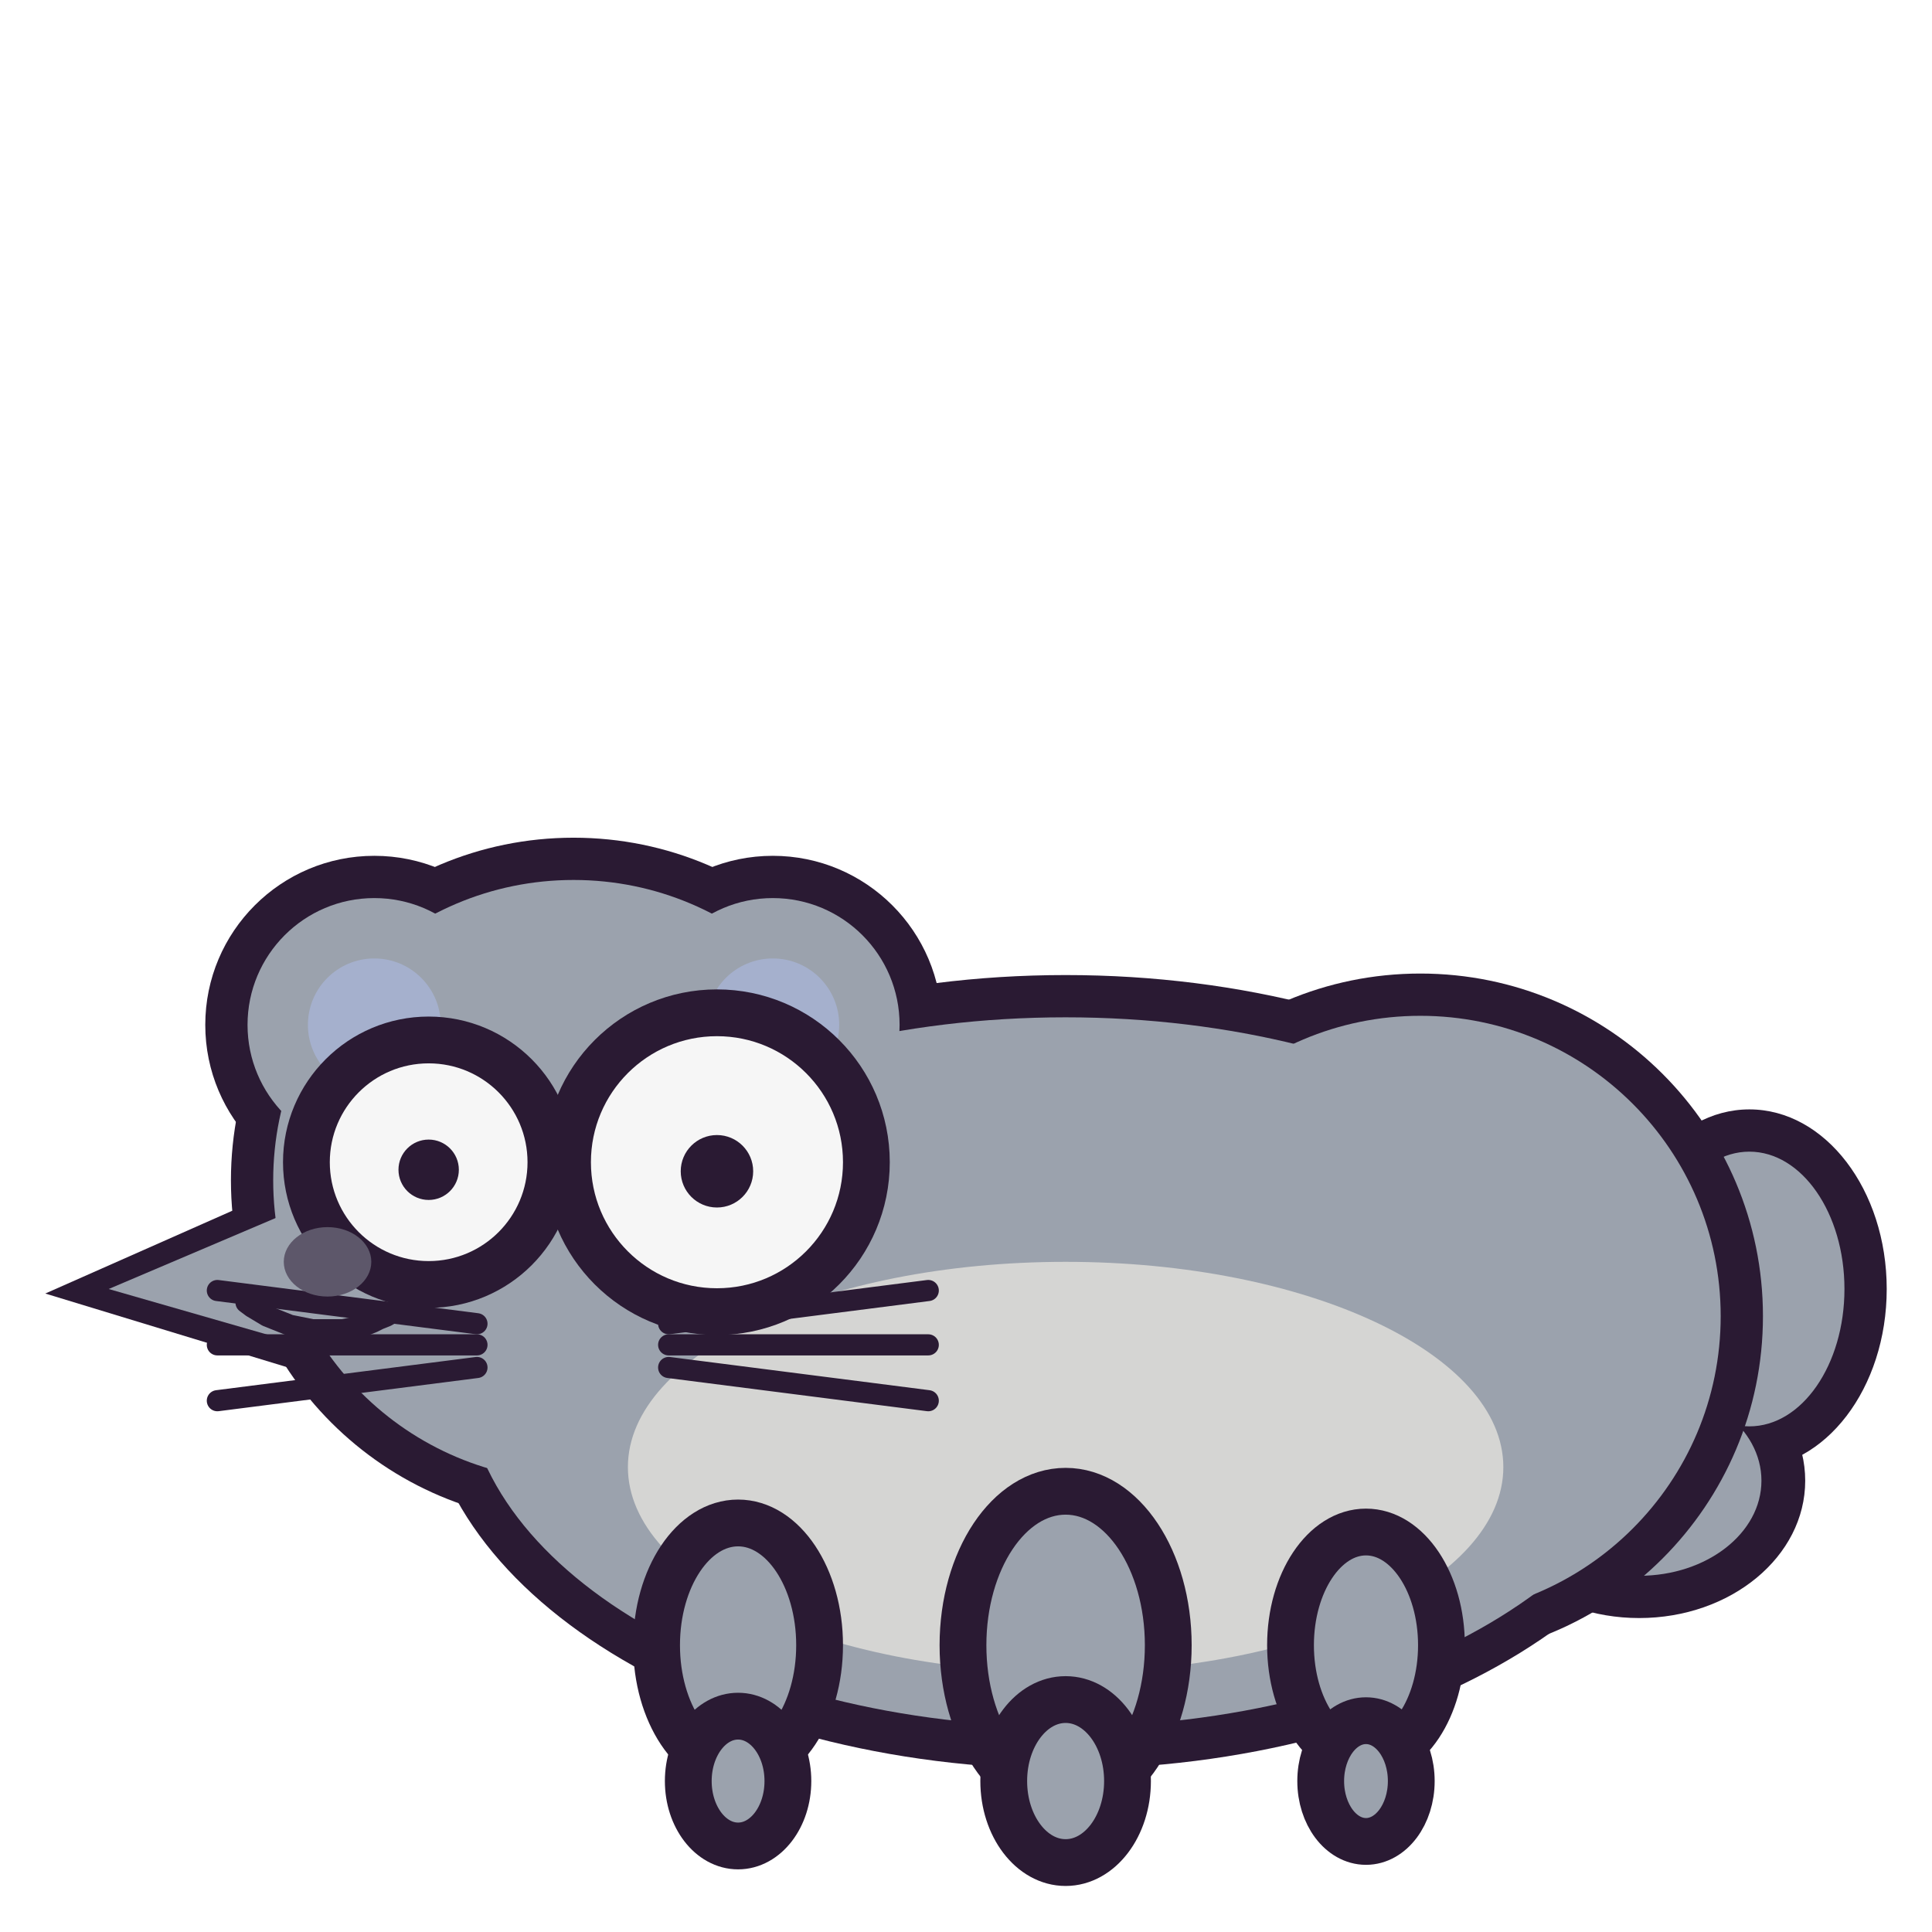
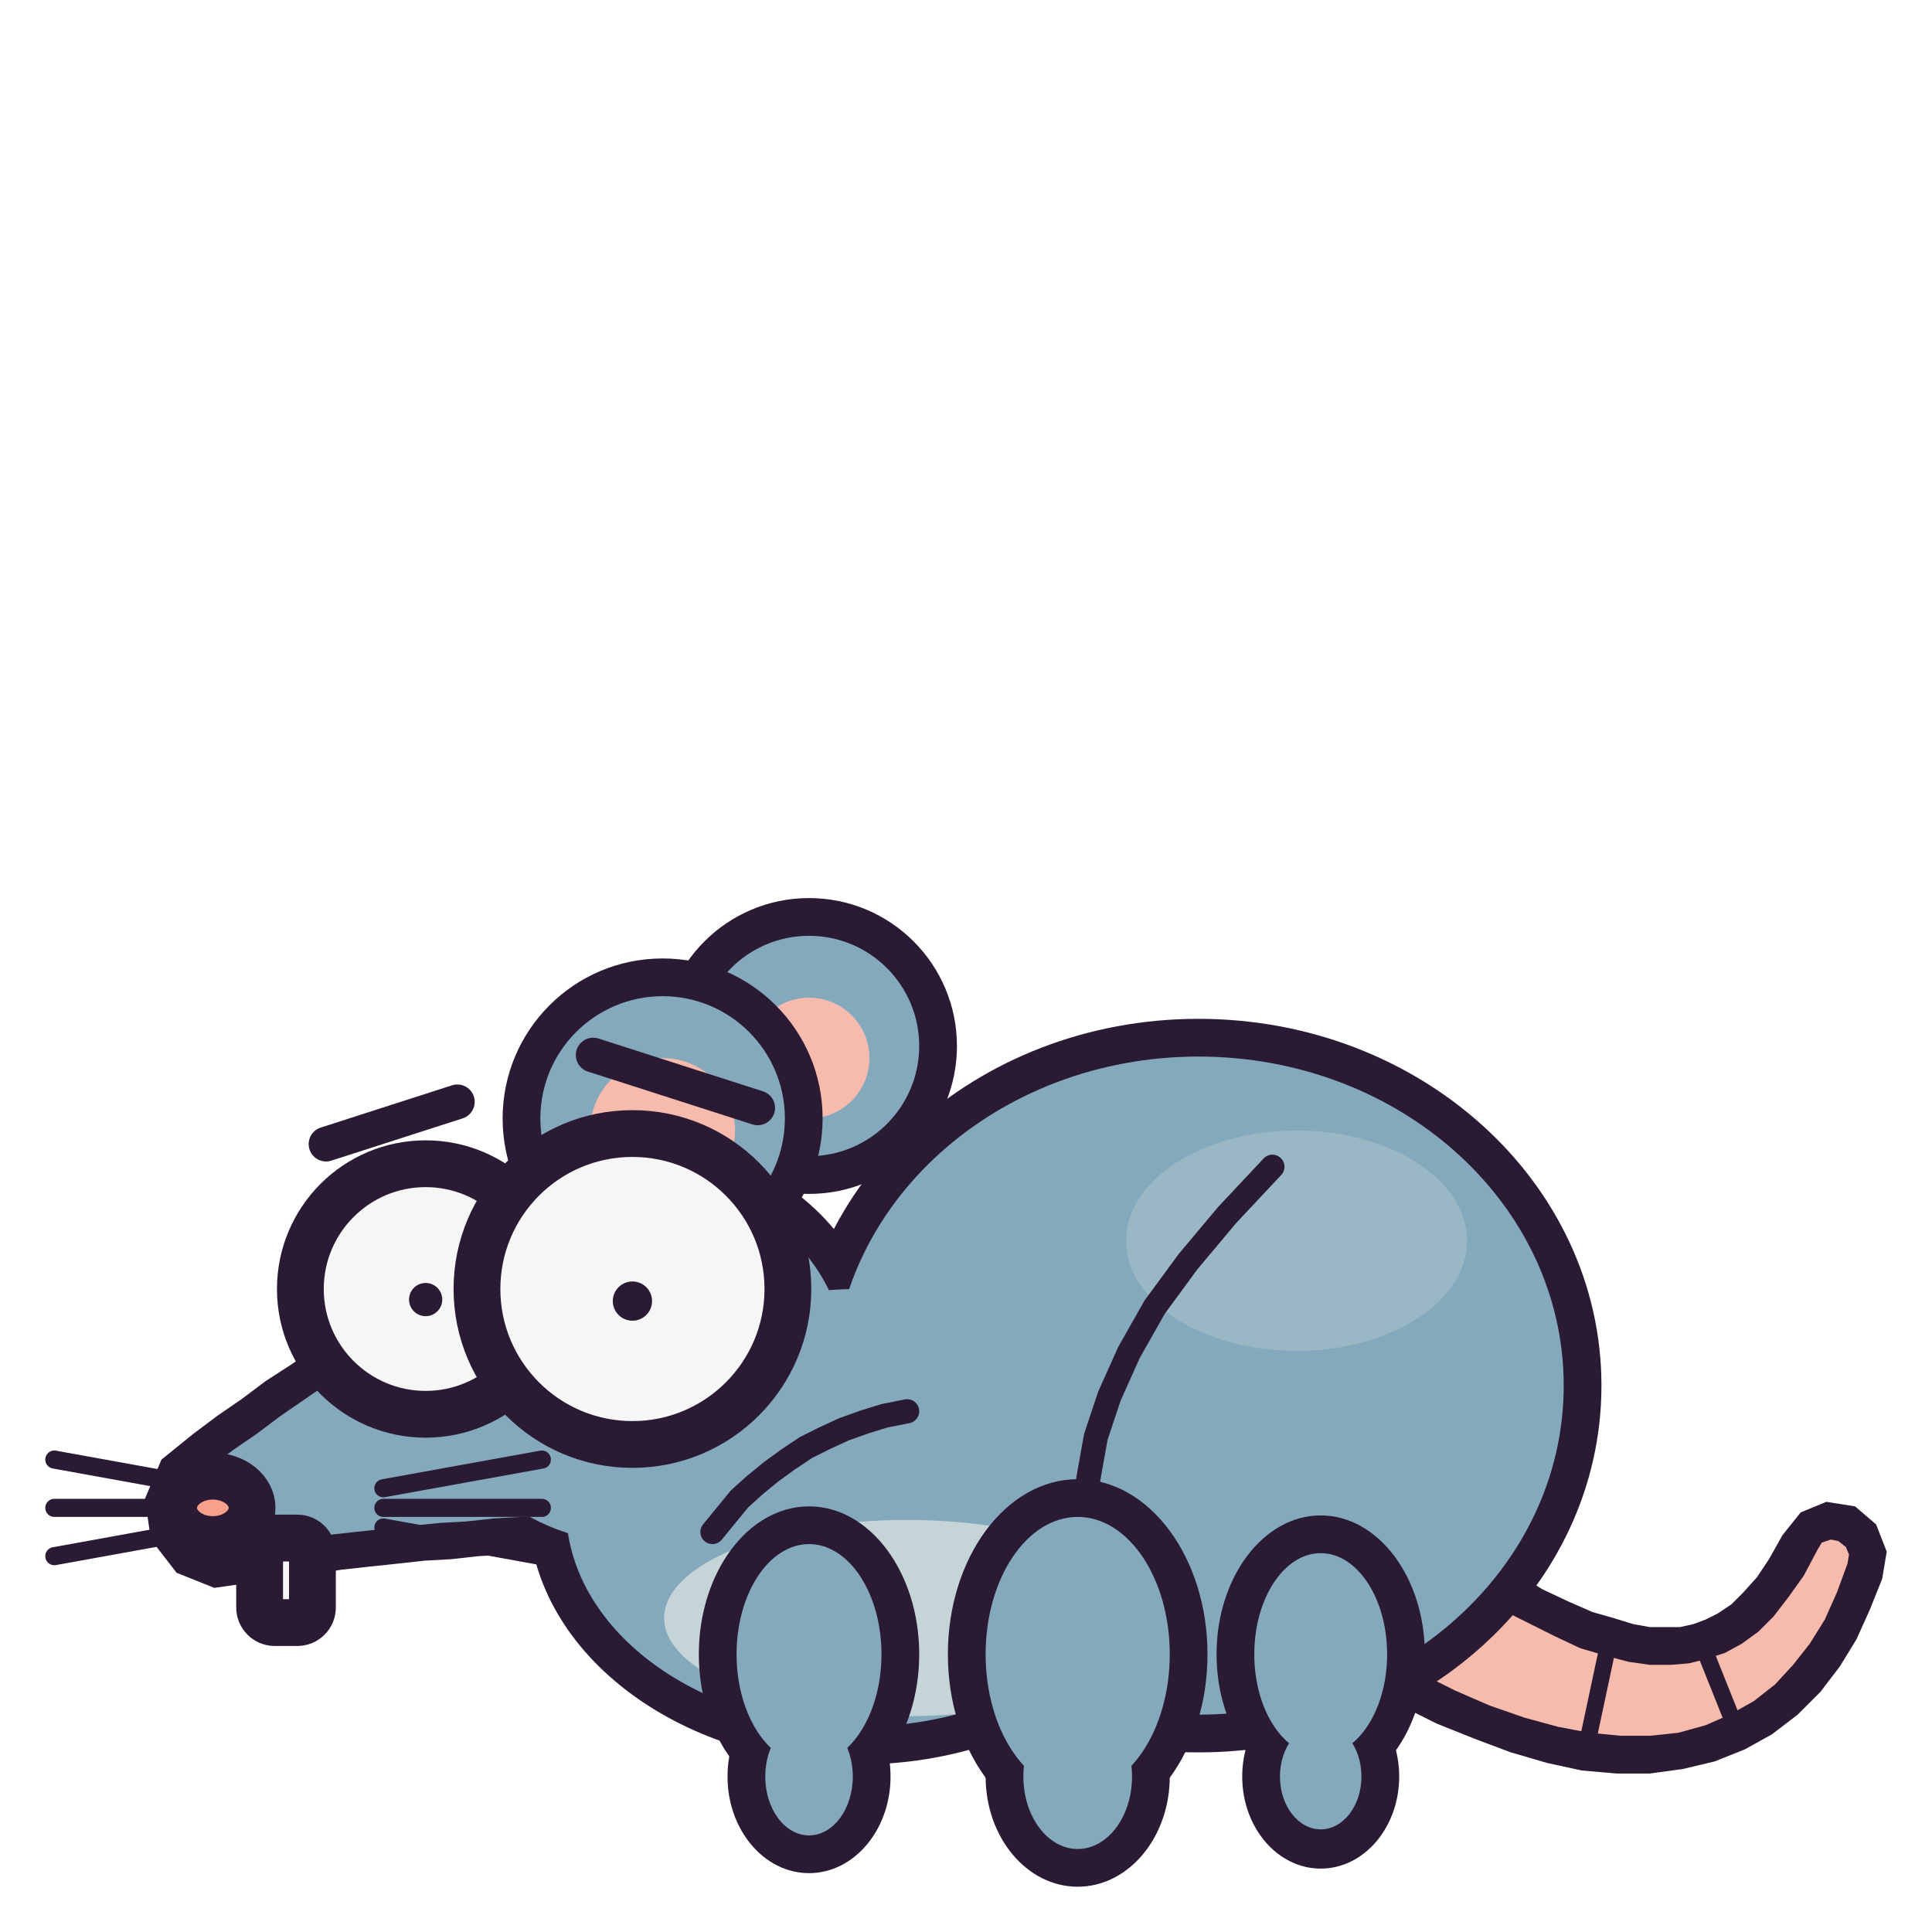
<svg xmlns="http://www.w3.org/2000/svg" viewBox="0 0 128 128" width="128" height="128">
  <g stroke-width="3.1" stroke-linejoin="round" stroke-linecap="round">
-     <ellipse cx="108.6" cy="98.1" rx="11.0" ry="9.1" fill="#2A1A33" stroke="none" />
-     <ellipse cx="115.9" cy="85.4" rx="9.1" ry="11.9" fill="#2A1A33" stroke="none" />
-     <ellipse cx="108.6" cy="98.1" rx="8.1" ry="6.3" fill="#9BA2AD" stroke="none" />
-     <ellipse cx="115.9" cy="85.4" rx="6.3" ry="9.1" fill="#9BA2AD" stroke="none" />
-     <ellipse cx="70.6" cy="90.9" rx="42.6" ry="26.3" fill="#2A1A33" stroke="none" />
-     <ellipse cx="94.1" cy="87.2" rx="22.7" ry="22.7" fill="#2A1A33" stroke="none" />
-     <ellipse cx="38.0" cy="78.2" rx="22.7" ry="22.7" fill="#2A1A33" stroke="none" />
-     <polygon points="35.3,71.4 3.0,85.7 35.5,95.6" fill="#2A1A33" stroke="none" />
-     <ellipse cx="24.8" cy="67.9" rx="11.2" ry="11.2" fill="#2A1A33" stroke="none" />
-     <ellipse cx="51.2" cy="67.9" rx="11.2" ry="11.2" fill="#2A1A33" stroke="none" />
-     <ellipse cx="70.6" cy="90.9" rx="39.8" ry="23.5" fill="#9BA2AD" stroke="none" />
-     <ellipse cx="94.1" cy="87.2" rx="19.9" ry="19.9" fill="#9BA2AD" stroke="none" />
-     <ellipse cx="38.0" cy="78.2" rx="19.9" ry="19.9" fill="#9BA2AD" stroke="none" />
-     <polygon points="32.6,74.6 7.2,85.4 32.6,92.7" fill="#9BA2AD" stroke="none" />
-     <ellipse cx="24.8" cy="67.9" rx="8.4" ry="8.4" fill="#9BA2AD" stroke="none" />
-     <ellipse cx="51.2" cy="67.9" rx="8.4" ry="8.4" fill="#9BA2AD" stroke="none" />
-     <ellipse cx="70.6" cy="97.2" rx="29.0" ry="13.6" fill="#D5D5D3" stroke="none" />
-     <ellipse cx="24.8" cy="67.9" rx="4.4" ry="4.4" fill="#A5B0CD" stroke="none" />
-     <ellipse cx="51.2" cy="67.9" rx="4.4" ry="4.4" fill="#A5B0CD" stroke="none" />
-     <polyline points="31.6,87.7 14.4,85.5" fill="none" stroke="#2A1A33" stroke-width="1.4" />
-     <polyline points="31.6,89.1 14.4,89.1" fill="none" stroke="#2A1A33" stroke-width="1.4" />
-     <polyline points="31.6,90.6 14.4,92.8" fill="none" stroke="#2A1A33" stroke-width="1.4" />
-     <polyline points="44.3,87.7 61.5,85.5" fill="none" stroke="#2A1A33" stroke-width="1.4" />
-     <polyline points="44.3,89.1 61.5,89.1" fill="none" stroke="#2A1A33" stroke-width="1.4" />
-     <polyline points="44.3,90.6 61.5,92.8" fill="none" stroke="#2A1A33" stroke-width="1.4" />
-     <ellipse cx="28.4" cy="77.0" rx="8.1" ry="8.1" fill="#F6F6F6" stroke="#2A1A33" />
-     <ellipse cx="28.4" cy="77.5" rx="2.0" ry="2.0" fill="#2A1A33" stroke="none" />
-     <ellipse cx="30.9" cy="74.0" rx="1.2" ry="1.2" fill="#F6F6F6" stroke="none" />
-     <ellipse cx="47.5" cy="77.0" rx="9.9" ry="9.9" fill="#F6F6F6" stroke="#2A1A33" />
-     <ellipse cx="47.5" cy="77.6" rx="2.4" ry="2.4" fill="#2A1A33" stroke="none" />
-     <ellipse cx="50.5" cy="73.4" rx="1.5" ry="1.5" fill="#F6F6F6" stroke="none" />
-     <ellipse cx="21.7" cy="83.6" rx="2.9" ry="2.3" fill="#5D576A" stroke="none" />
-     <polyline points="16.3,86.3 16.7,86.6 17.2,86.9 17.7,87.2 18.2,87.4 18.7,87.6 19.2,87.8 19.7,87.9 20.2,88.0 20.7,88.1 21.2,88.1 21.7,88.1 22.2,88.1 22.7,88.1 23.2,88.0 23.7,87.9 24.2,87.8 24.7,87.6 25.1,87.4 25.6,87.2 26.1,86.9 26.6,86.6 27.1,86.3" fill="none" stroke="#2A1A33" stroke-width="1.4" />
-     <ellipse cx="48.9" cy="109.0" rx="5.4" ry="8.1" fill="#9BA2AD" stroke="#2A1A33" />
-     <ellipse cx="48.9" cy="118.0" rx="3.3" ry="4.3" fill="#9BA2AD" stroke="#2A1A33" />
-     <ellipse cx="70.6" cy="109.0" rx="6.8" ry="10.2" fill="#9BA2AD" stroke="#2A1A33" />
-     <ellipse cx="70.6" cy="118.0" rx="4.1" ry="5.4" fill="#9BA2AD" stroke="#2A1A33" />
-     <ellipse cx="90.5" cy="109.0" rx="5.0" ry="7.5" fill="#9BA2AD" stroke="#2A1A33" />
-     <ellipse cx="90.5" cy="118.0" rx="3.0" ry="4.0" fill="#9BA2AD" stroke="#2A1A33" />
+     <polygon points="92.8,113.0 95.2,114.2 97.7,115.2 100.1,116.1 102.5,116.8 104.8,117.3 107.1,117.5 109.3,117.5 111.5,117.2 113.6,116.7 115.6,115.9 117.4,114.9 119.1,113.6 120.6,112.1 121.9,110.4 123.0,108.6 123.9,106.6 124.7,104.6 125.0,102.8 124.3,101.0 122.9,99.8 121.0,99.5 119.3,100.2 118.1,101.7 117.2,103.3 116.4,104.5 115.5,105.5 114.7,106.3 113.8,106.9 113.0,107.3 112.2,107.6 111.3,107.8 110.4,107.8 109.3,107.8 108.2,107.6 106.9,107.2 105.5,106.8 103.9,106.1 102.2,105.3 100.4,104.2 98.3,103.0 95.5,102.3 92.6,103.1 90.6,105.2 89.8,108.1 90.7,110.9" fill="#2A1A33" stroke="none" />
+     <polygon points="94.0,110.8 96.4,112.0 98.7,113.0 101.0,113.8 103.2,114.4 105.3,114.8 107.4,115.0 109.3,115.0 111.2,114.8 113.0,114.3 114.6,113.6 116.2,112.7 117.6,111.6 118.8,110.3 119.9,108.9 120.9,107.3 121.7,105.5 122.4,103.6 122.5,103.0 122.3,102.5 121.8,102.1 121.3,102.0 120.7,102.2 120.4,102.7 119.5,104.4 118.5,105.8 117.5,107.1 116.5,108.1 115.4,108.9 114.3,109.5 113.1,109.9 111.9,110.2 110.7,110.3 109.3,110.3 107.9,110.1 106.4,109.7 104.7,109.2 103.0,108.4 101.2,107.5 99.2,106.5 97.1,105.2 95.5,104.8 93.9,105.2 92.7,106.4 92.3,108.0 92.8,109.6" fill="#F6BBAD" stroke="none" />
+     <polyline points="105.2,115.3 106.5,109.2" fill="none" stroke="#2A1A33" stroke-width="1.1" />
+     <polyline points="114.8,114.0 113.0,109.5" fill="none" stroke="#2A1A33" stroke-width="1.1" />
+     <ellipse cx="53.6" cy="69.3" rx="9.8" ry="9.8" fill="#2A1A33" stroke="none" />
+     <ellipse cx="53.6" cy="69.3" rx="7.3" ry="7.3" fill="#84A9BD" stroke="none" />
+     <ellipse cx="53.6" cy="70.1" rx="4.0" ry="4.0" fill="#F6BBAD" stroke="none" />
+     <ellipse cx="79.4" cy="91.8" rx="26.7" ry="24.3" fill="#2A1A33" stroke="none" />
+     <ellipse cx="56.9" cy="99.9" rx="21.9" ry="17.0" fill="#2A1A33" stroke="none" />
+     <ellipse cx="42.3" cy="90.2" rx="16.2" ry="14.6" fill="#2A1A33" stroke="none" />
+     <polygon points="34.3,80.9 32.6,81.9 30.9,82.9 29.2,83.9 27.6,84.9 25.9,86.0 24.2,87.1 22.6,88.2 20.9,89.3 19.3,90.4 17.6,91.5 16.0,92.7 14.4,93.8 12.8,95.0 10.7,96.7 9.6,99.3 10.0,102.0 11.7,104.2 14.2,105.2 17.0,104.8 18.9,104.5 20.7,104.3 22.6,104.0 24.4,103.8 26.3,103.6 28.1,103.4 29.9,103.3 31.7,103.1 33.5,103.0 35.3,102.9 37.1,102.9 38.9,102.8 40.7,102.8 45.7,99.7 48.5,94.5 48.4,88.7 45.4,83.6 40.2,80.8" fill="#2A1A33" stroke="none" />
+     <ellipse cx="79.4" cy="91.8" rx="24.2" ry="21.8" fill="#84A9BD" stroke="none" />
+     <ellipse cx="56.9" cy="99.9" rx="19.4" ry="14.5" fill="#84A9BD" stroke="none" />
+     <ellipse cx="42.3" cy="90.2" rx="13.7" ry="12.1" fill="#84A9BD" stroke="none" />
+     <polygon points="35.0,83.3 33.4,84.3 31.7,85.3 30.0,86.3 28.3,87.3 26.7,88.4 25.0,89.4 23.4,90.5 21.8,91.6 20.2,92.7 18.6,93.8 17.0,95.0 15.4,96.1 13.8,97.3 12.6,98.2 12.1,99.6 12.3,101.0 13.2,102.2 14.6,102.7 16.0,102.5 17.9,102.2 19.8,101.9 21.7,101.7 23.5,101.5 25.4,101.3 27.2,101.1 29.1,100.9 30.9,100.8 32.7,100.6 34.5,100.5 36.3,100.5 38.1,100.4 40.0,100.4 43.9,98.0 46.1,94.0 46.0,89.4 43.6,85.4 39.6,83.2" fill="#84A9BD" stroke="none" />
+     <ellipse cx="60.1" cy="107.2" rx="16.1" ry="6.5" fill="#C5D4D7" stroke="none" />
+     <ellipse cx="85.9" cy="82.2" rx="11.3" ry="7.3" fill="#99B7C5" stroke="none" />
+     <polyline points="74.6,108.0 73.3,105.6 72.5,103.1 72.1,100.6 72.1,98.0 72.6,95.2 73.5,92.5 74.8,89.6 76.5,86.6 78.7,83.6 81.3,80.5 84.3,77.3" fill="none" stroke="#2A1A33" stroke-width="1.6" />
+     <polyline points="47.2,101.5 48.1,100.4 49.0,99.3 50.0,98.4 51.1,97.5 52.2,96.7 53.4,95.9 54.6,95.3 55.9,94.7 57.3,94.2 58.6,93.8 60.1,93.5" fill="none" stroke="#2A1A33" stroke-width="1.6" />
+     <ellipse cx="43.9" cy="74.1" rx="10.6" ry="10.6" fill="#2A1A33" stroke="none" />
+     <ellipse cx="43.9" cy="74.1" rx="8.1" ry="8.1" fill="#84A9BD" stroke="none" />
+     <ellipse cx="43.9" cy="74.9" rx="4.8" ry="4.8" fill="#F6BBAD" stroke="none" />
+     <rect x="17.2" y="101.9" width="3.5" height="5.6" rx="1.0" fill="#F6F6F6" stroke="#2A1A33" />
+     <polyline points="14.1,98.6 3.6,96.7" fill="none" stroke="#2A1A33" stroke-width="1.2" />
+     <polyline points="14.1,99.9 3.6,99.9" fill="none" stroke="#2A1A33" stroke-width="1.2" />
+     <polyline points="14.1,101.2 3.6,103.1" fill="none" stroke="#2A1A33" stroke-width="1.2" />
+     <polyline points="25.4,98.6 35.9,96.7" fill="none" stroke="#2A1A33" stroke-width="1.2" />
+     <polyline points="25.4,99.9 35.9,99.9" fill="none" stroke="#2A1A33" stroke-width="1.2" />
+     <polyline points="25.4,101.2 35.9,103.1" fill="none" stroke="#2A1A33" stroke-width="1.2" />
+     <ellipse cx="28.2" cy="85.4" rx="8.3" ry="8.3" fill="#F6F6F6" stroke="#2A1A33" />
+     <ellipse cx="28.2" cy="86.1" rx="1.1" ry="1.1" fill="#2A1A33" stroke="none" />
+     <polyline points="30.3,73.0 21.6,75.8" fill="none" stroke="#2A1A33" stroke-width="2.3" />
+     <ellipse cx="41.9" cy="85.4" rx="10.3" ry="10.3" fill="#F6F6F6" stroke="#2A1A33" />
+     <ellipse cx="41.9" cy="86.2" rx="1.3" ry="1.3" fill="#2A1A33" stroke="none" />
+     <polyline points="39.3,69.9 50.2,73.4" fill="none" stroke="#2A1A33" stroke-width="2.3" />
+     <ellipse cx="14.1" cy="99.9" rx="2.6" ry="2.1" fill="#F8A08C" stroke="#2A1A33" />
+     <ellipse cx="53.6" cy="109.6" rx="7.3" ry="9.8" fill="#2A1A33" stroke="none" />
+     <ellipse cx="53.6" cy="117.7" rx="5.4" ry="6.4" fill="#2A1A33" stroke="none" />
+     <ellipse cx="53.6" cy="109.6" rx="4.8" ry="7.3" fill="#84A9BD" stroke="none" />
+     <ellipse cx="53.6" cy="117.7" rx="2.9" ry="3.9" fill="#84A9BD" stroke="none" />
+     <ellipse cx="71.4" cy="109.6" rx="8.6" ry="11.6" fill="#2A1A33" stroke="none" />
+     <ellipse cx="71.4" cy="117.7" rx="6.1" ry="7.3" fill="#2A1A33" stroke="none" />
+     <ellipse cx="71.4" cy="109.6" rx="6.1" ry="9.1" fill="#84A9BD" stroke="none" />
+     <ellipse cx="71.4" cy="117.7" rx="3.6" ry="4.8" fill="#84A9BD" stroke="none" />
+     <ellipse cx="87.5" cy="109.6" rx="6.9" ry="9.2" fill="#2A1A33" stroke="none" />
+     <ellipse cx="87.5" cy="117.7" rx="5.2" ry="6.1" fill="#2A1A33" stroke="none" />
+     <ellipse cx="87.5" cy="109.6" rx="4.4" ry="6.7" fill="#84A9BD" stroke="none" />
+     <ellipse cx="87.5" cy="117.7" rx="2.7" ry="3.5" fill="#84A9BD" stroke="none" />
  </g>
</svg>
